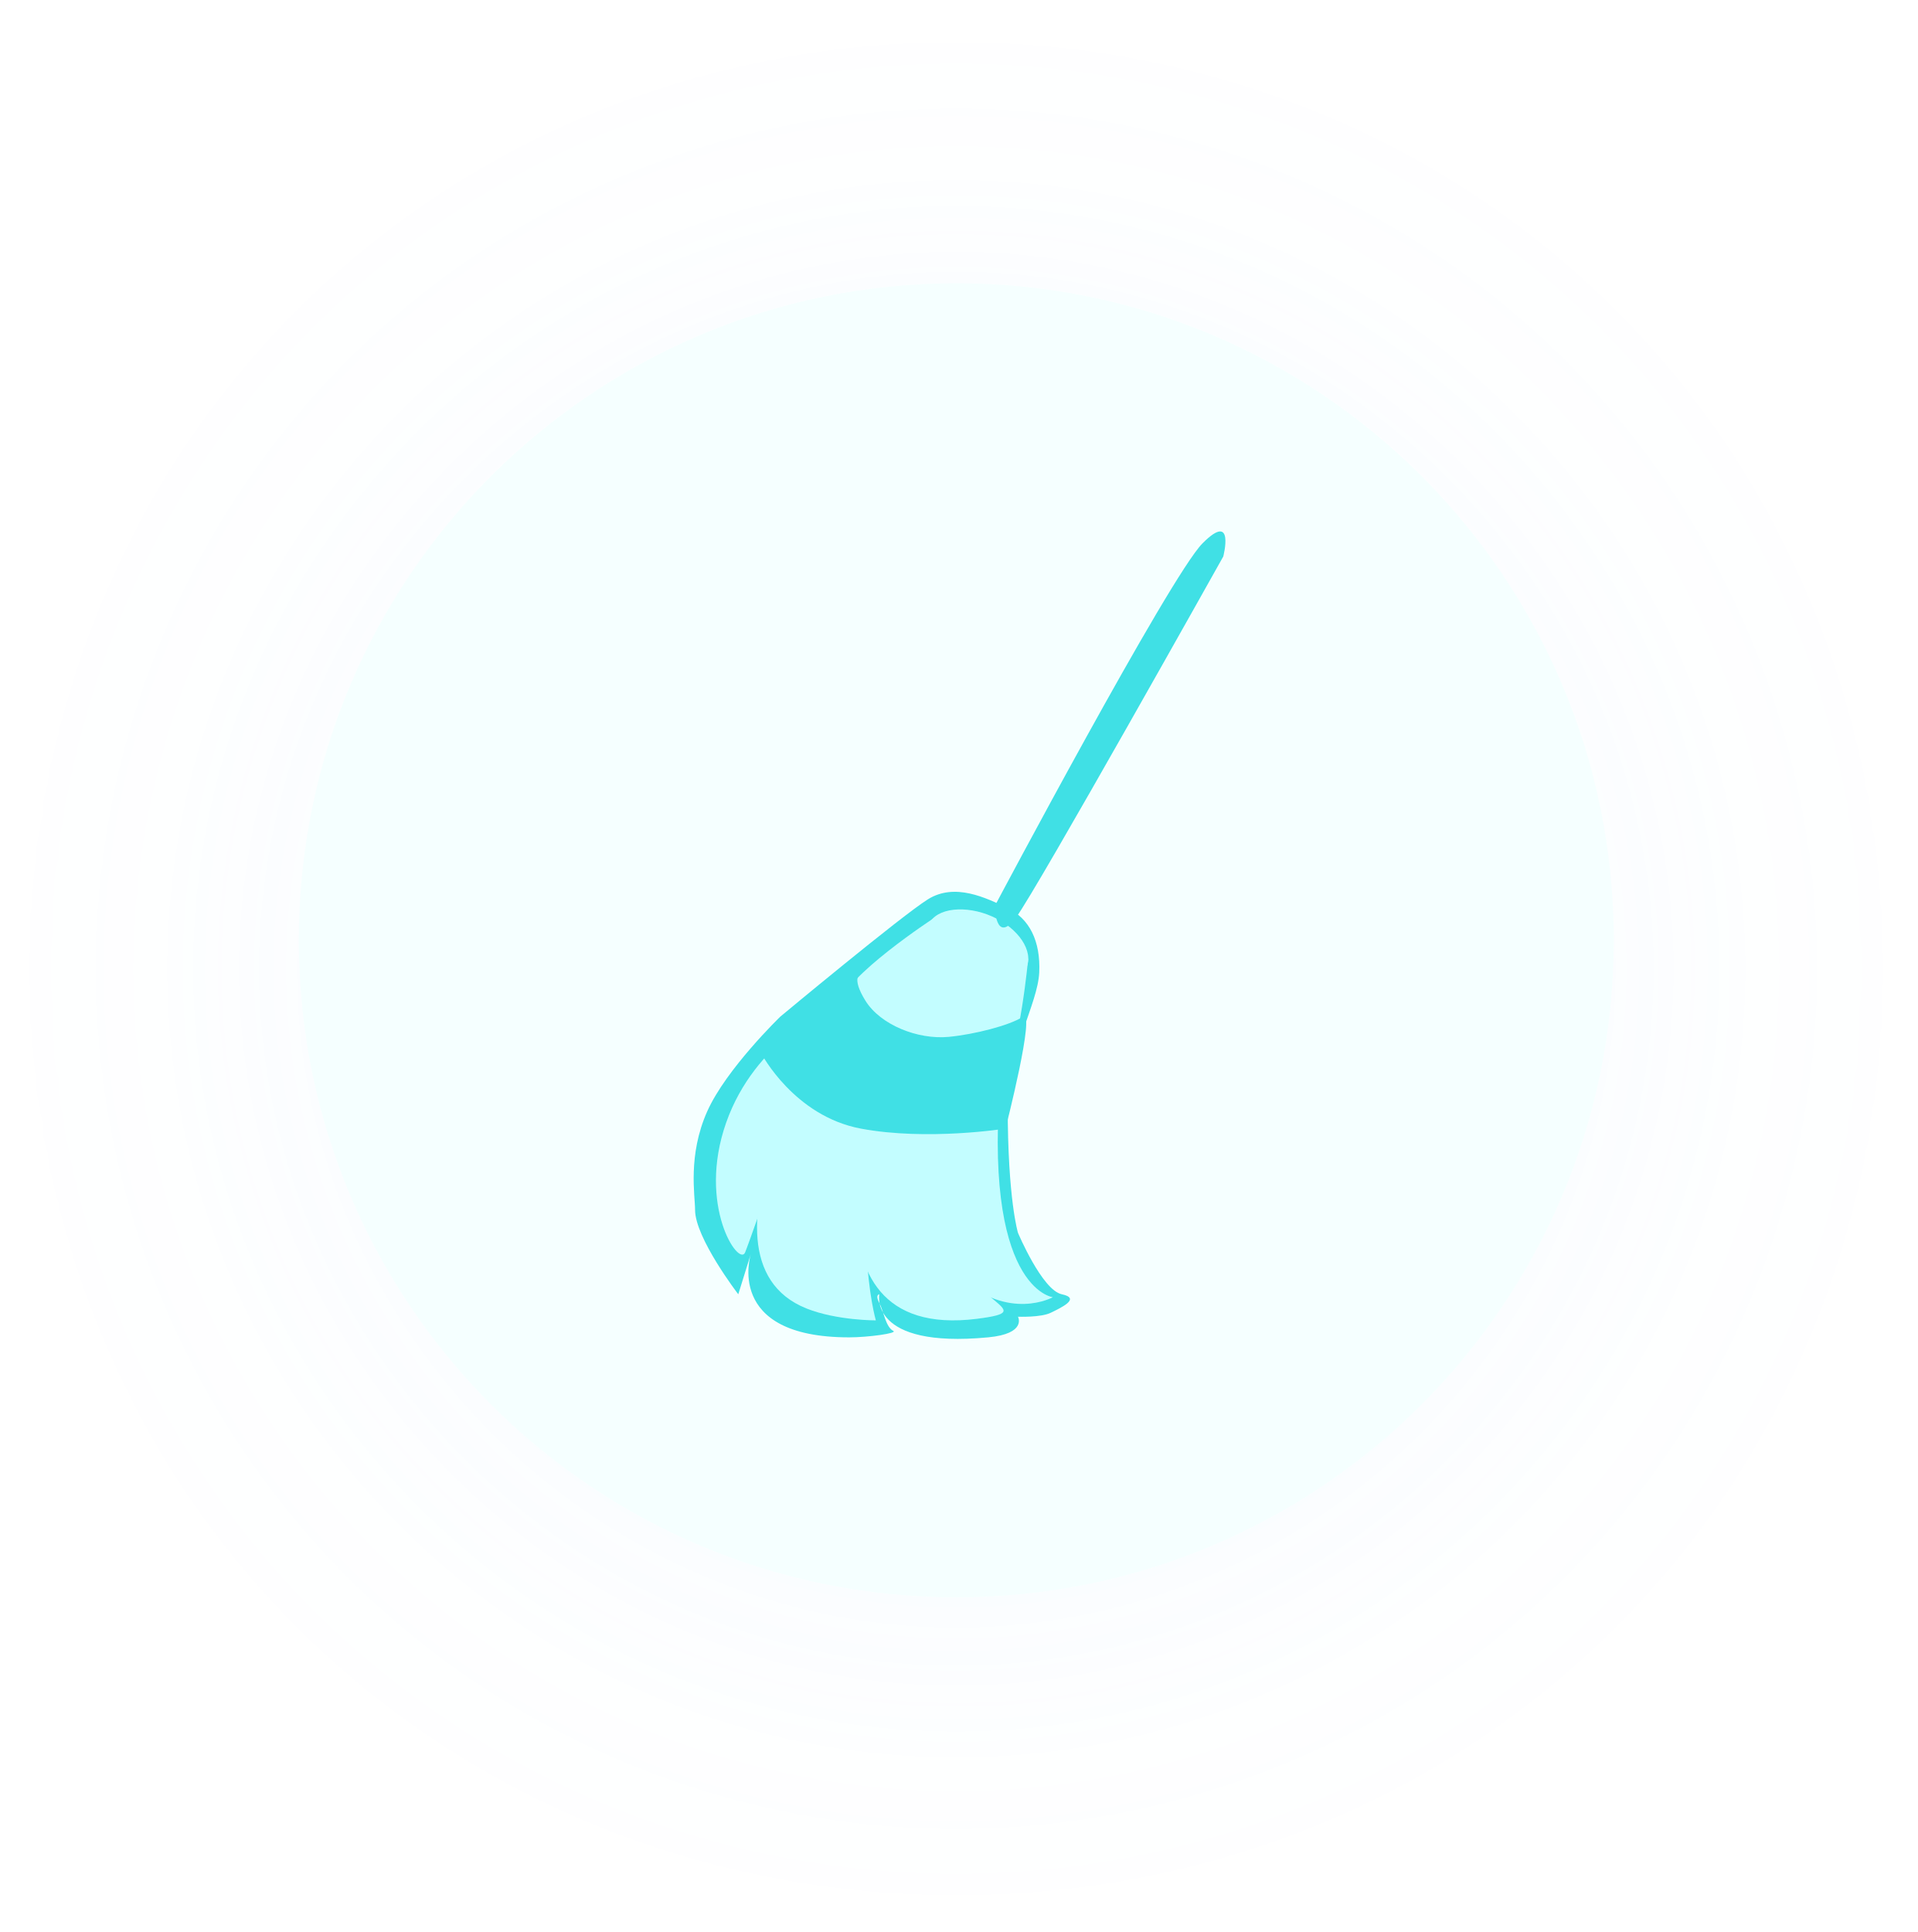
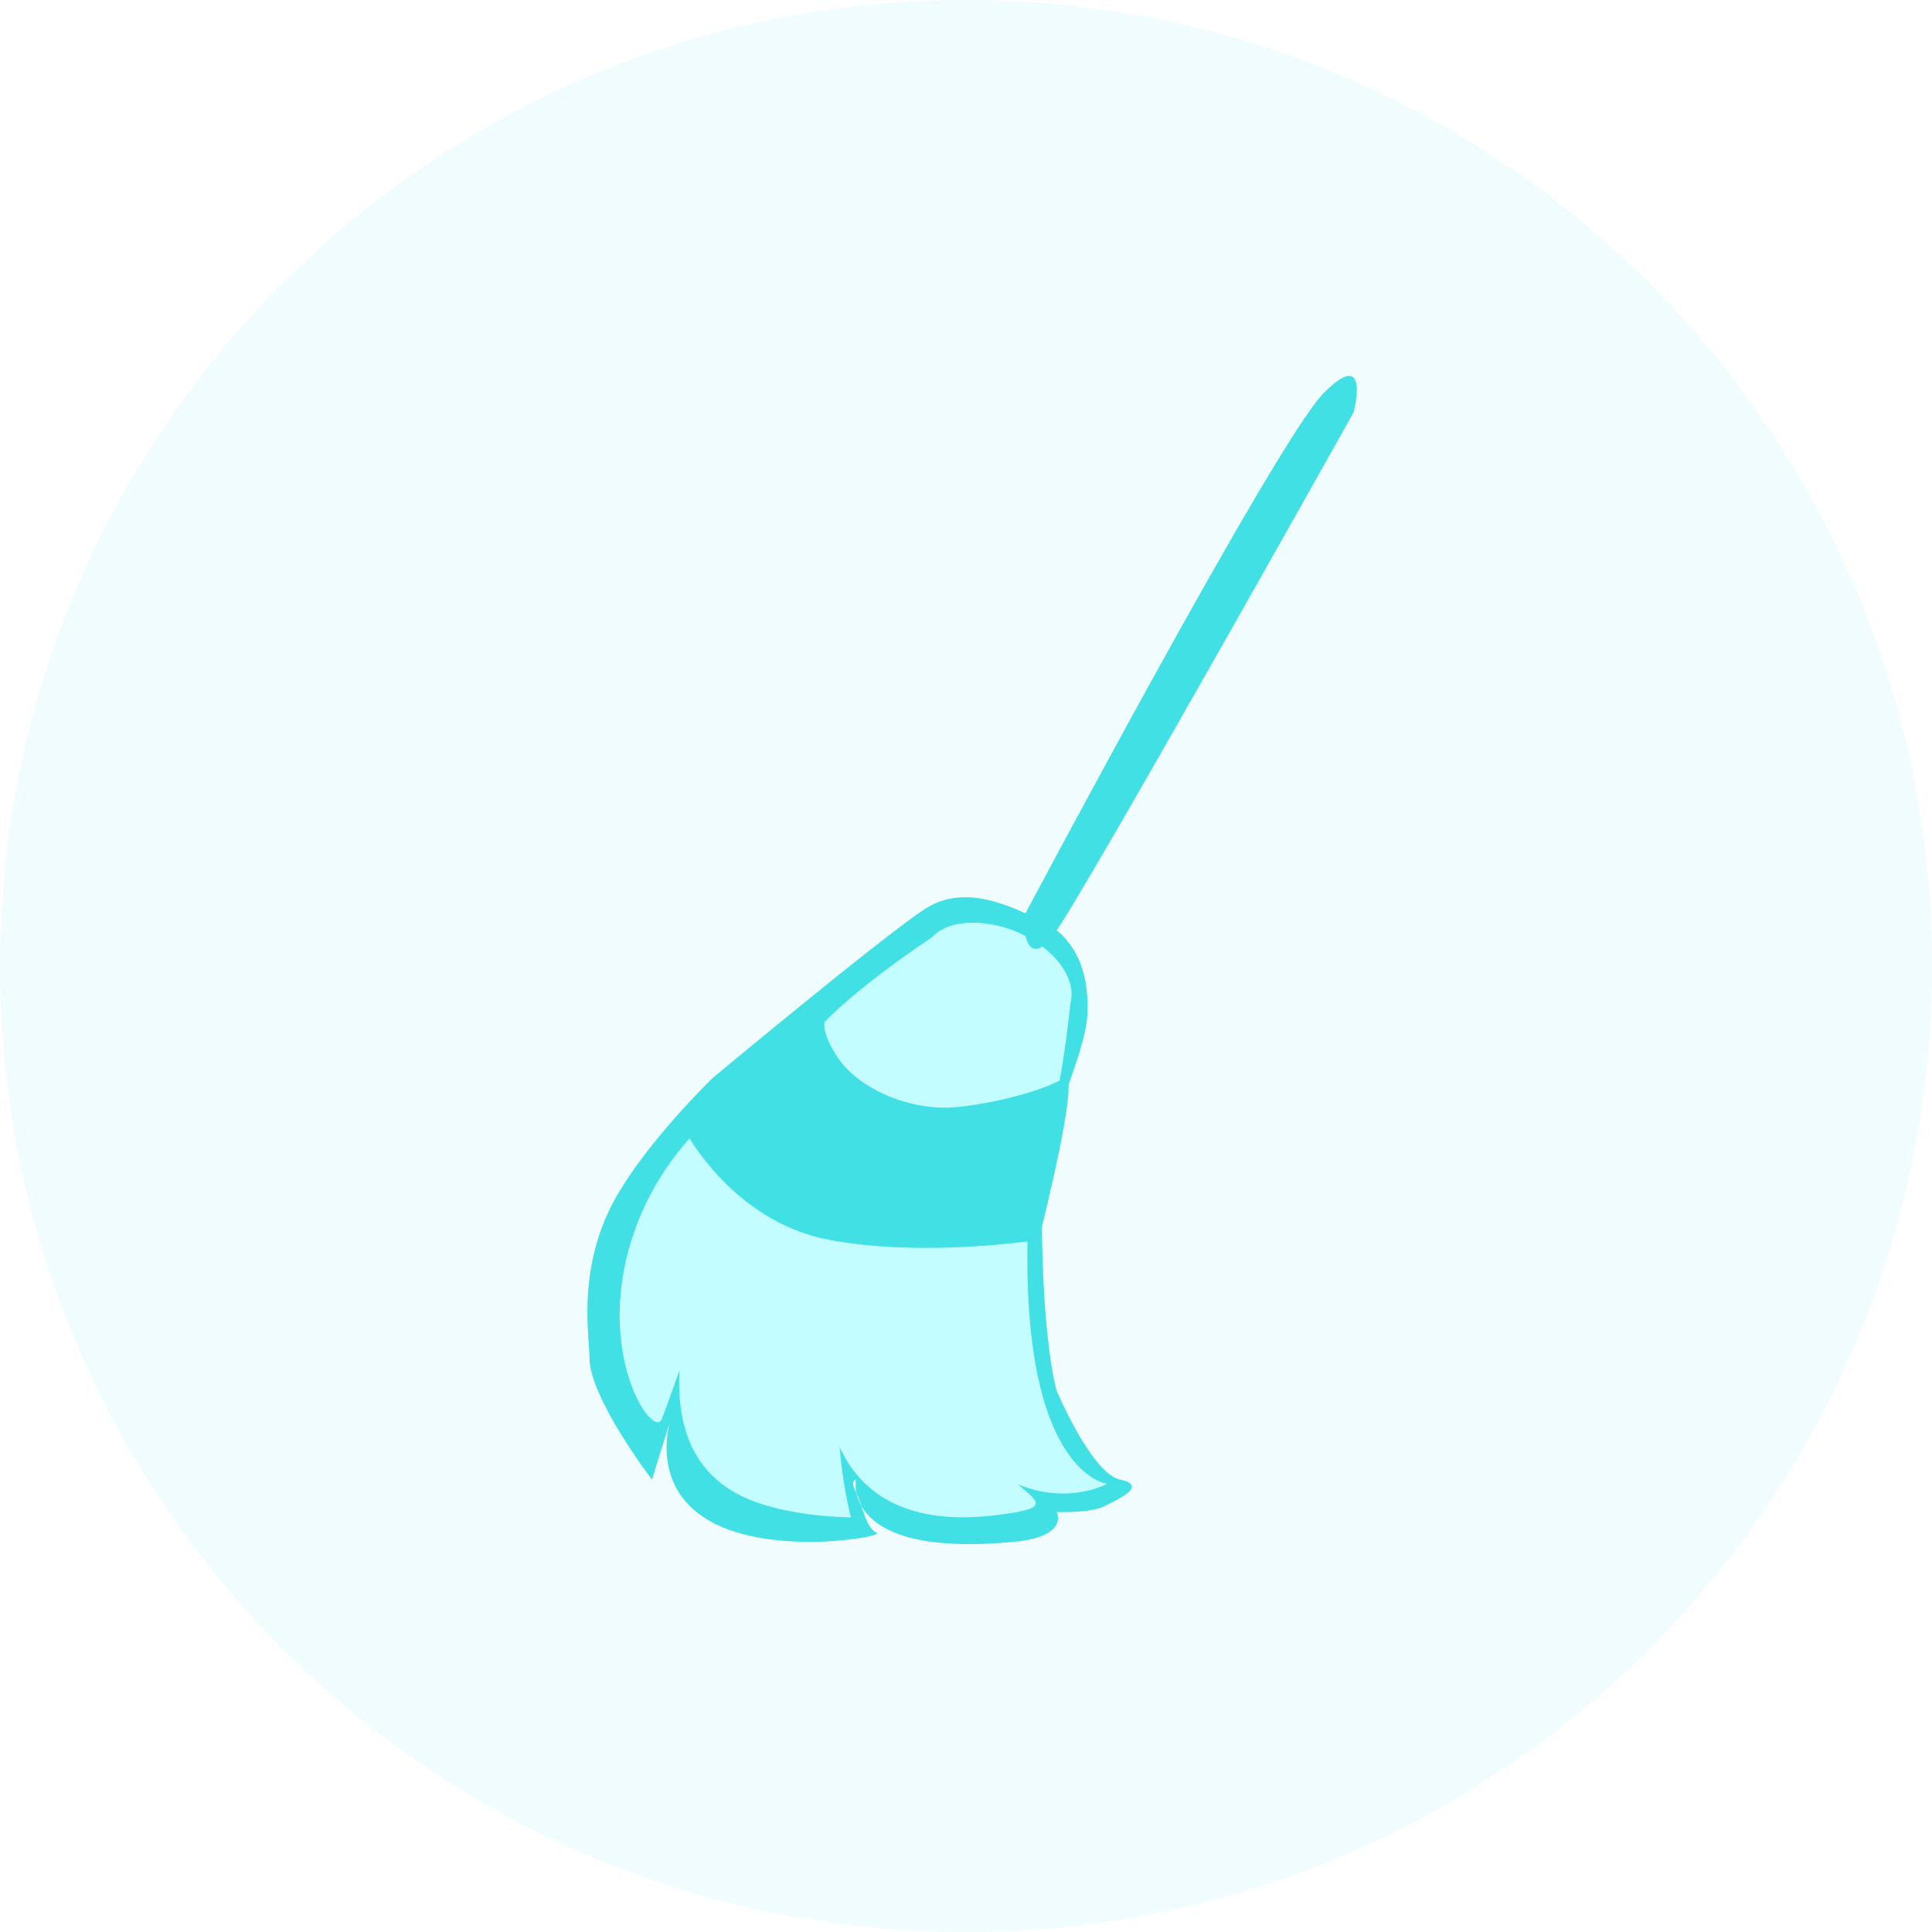
- <svg width="135" height="136" viewBox="0 0 135 136">
-   <defs>
-     <filter id="symbol-clean-code-a" width="200%" height="200%" x="-50%" y="-50%" filterUnits="objectBoundingBox">
-       <feOffset dy="2" in="SourceAlpha" result="shadowOffsetOuter1" />
-       <feGaussianBlur in="shadowOffsetOuter1" result="shadowBlurOuter1" stdDeviation="11" />
-       <feColorMatrix in="shadowBlurOuter1" result="shadowMatrixOuter1" values="0 0 0 0 0.302   0 0 0 0 0.618   0 0 0 0 1  0 0 0 0.082 0" />
-       <feMerge>
-         <feMergeNode in="shadowMatrixOuter1" />
-         <feMergeNode in="SourceGraphic" />
-       </feMerge>
-     </filter>
-   </defs>
-   <g fill="none" fill-rule="evenodd" filter="url(#symbol-clean-code-a)" transform="translate(20.252 19.122)">
-     <path fill="#F5FFFF" d="M47.069,93.321 C72.632,93.321 93.354,72.613 93.354,47.069 C93.354,21.524 72.632,0.816 47.069,0.816 C21.506,0.816 0.783,21.524 0.783,47.069 C0.783,72.613 21.506,93.321 47.069,93.321 Z" />
-     <path fill="#40E0E5" d="M52.906,49.337 C53.01,47.108 52.202,45.539 50.687,44.81 C49.172,44.082 46.962,42.99 45.058,44.191 C43.153,45.391 34.679,52.442 34.679,52.442 C34.679,52.442 30.872,56.119 29.539,59.1 C28.149,62.209 28.679,65.036 28.679,66.047 C28.679,68.027 31.72,71.986 31.72,71.986 L32.609,69.132 C32.609,69.132 30.677,75.022 39.529,75.019 C40.85,75.019 42.958,74.729 42.635,74.566 C42.085,74.288 41.956,73.162 41.647,72.591 C41.338,72.021 41.647,71.986 41.647,71.986 C41.647,71.986 40.878,75.812 49.306,75.019 C52.055,74.761 51.411,73.566 51.411,73.566 C51.411,73.566 53.025,73.63 53.723,73.285 C54.421,72.941 55.879,72.277 54.494,71.986 C53.109,71.694 51.411,67.663 51.411,67.663 C51.411,67.663 50.687,65.336 50.687,58.734 C50.687,54.955 52.802,51.567 52.906,49.337 Z" />
-     <path fill="#C3FDFF" d="M38.247,51.841 C38.247,51.841 32.633,68.012 32.199,69.044 C31.764,70.075 28.815,65.742 30.866,59.908 C32.918,54.074 38.247,51.841 38.247,51.841 Z" />
-     <path fill="#C3FDFF" d="M38.183,53.82 C39.279,51.28 27.363,69.342 36.531,72.99 C38.651,73.834 41.404,73.824 41.404,73.824 C41.404,73.824 39.228,66.253 42.764,56.903 C43.811,54.134 37.086,56.36 38.183,53.82 Z" />
-     <path fill="#C3FDFF" d="M41.584,56.861 C41.584,56.861 35.006,75.415 48.513,73.714 C53.484,73.087 47.067,72.729 46.803,67.245 C46.539,61.76 47.655,55.891 47.655,55.891 L41.584,56.861 Z" />
-     <path fill="#C3FDFF" d="M47.279,70.757 C44.395,68.132 46.524,59.003 46.524,56.721 C46.524,56.196 50.78,50.26 50.236,56.196 C48.82,71.632 53.866,72.193 53.866,72.193 C53.866,72.193 50.763,73.928 47.279,70.757 Z" />
-     <path fill="#C3FDFF" d="M48.452,49.445 C46.281,48.526 45.531,45.478 45.531,45.478 C45.531,45.478 39.126,49.652 38.846,51.622 C38.566,53.593 41.197,55.568 43.905,56.395 C46.613,57.221 49.849,57.308 50.433,56.395 C51.551,54.644 52.131,48.349 52.131,48.349 C52.131,48.349 50.622,50.363 48.452,49.445 Z" />
-     <path fill="#C3FDFF" d="M45.306,47.308 C45.617,48.182 46.501,49.068 47.721,49.611 C49.569,50.434 51.488,50.157 52.006,48.993 C52.525,47.828 51.447,46.216 49.599,45.394 C47.75,44.571 45.66,44.771 45.142,45.936 C44.965,46.332 45.145,46.857 45.306,47.308 Z" />
-     <path fill="#40E0E5" d="M40.673 51.324C39.62 49.629 40.346 49.409 40.346 49.409L37.866 51.324 33.358 55.062C33.358 55.062 35.652 59.443 40.346 60.324 45.041 61.204 50.532 60.324 50.532 60.324 50.532 60.324 52.703 51.846 51.749 52.458 50.795 53.069 48.334 53.694 46.54 53.866 44.347 54.076 41.727 53.019 40.673 51.324zM49.777 44.657C49.777 44.657 49.81 47.436 51.279 45.456 52.748 43.476 65.862 20.053 65.862 20.053 65.862 20.053 66.709 16.808 64.406 19.12 62.103 21.431 49.777 44.657 49.777 44.657z" />
+ <svg width="200" height="200" viewBox="0 0 200 200">
+   <g fill="none" fill-rule="evenodd">
+     <path fill="#40DFE5" fill-opacity=".079" d="M100,200 C155.228,200 200,155.228 200,100 C200,44.772 155.228,1.42108547e-14 100,1.42108547e-14 C44.772,1.42108547e-14 0,44.772 0,100 C0,155.228 44.772,200 100,200 Z" />
+     <path fill="#40E0E5" d="M112.566,104.973 C112.787,100.23 111.069,96.892 107.845,95.341 C104.621,93.791 99.92,91.469 95.868,94.023 C91.816,96.577 73.785,111.58 73.785,111.58 C73.785,111.58 65.686,119.402 62.85,125.744 C59.892,132.36 61.019,138.374 61.019,140.525 C61.019,144.739 67.49,153.161 67.49,153.161 L69.382,147.09 C69.382,147.09 65.271,159.621 84.105,159.616 C86.914,159.615 91.401,158.998 90.713,158.651 C89.543,158.059 89.268,155.664 88.61,154.45 C87.953,153.236 88.61,153.161 88.61,153.161 C88.61,153.161 86.974,161.303 104.906,159.616 C110.755,159.065 109.385,156.523 109.385,156.523 C109.385,156.523 112.819,156.659 114.305,155.927 C115.79,155.194 118.891,153.782 115.944,153.161 C112.998,152.541 109.385,143.965 109.385,143.965 C109.385,143.965 107.845,139.014 107.845,124.966 C107.845,116.926 112.344,109.716 112.566,104.973 Z" />
+     <path fill="#C3FDFF" d="M81.376,110.3 C81.376,110.3 69.432,144.707 68.508,146.901 C67.583,149.096 61.309,139.877 65.673,127.465 C70.038,115.052 81.376,110.3 81.376,110.3 Z" />
+     <path fill="#C3FDFF" d="M81.24,114.512 C83.572,109.107 58.22,147.536 77.726,155.298 C82.236,157.093 88.094,157.072 88.094,157.072 C88.094,157.072 83.465,140.964 90.987,121.071 C93.214,115.178 78.907,119.916 81.24,114.512 Z" />
+     <path fill="#C3FDFF" d="M88.476,120.981 C88.476,120.981 74.481,160.458 103.219,156.837 C113.795,155.505 100.142,154.743 99.58,143.073 C99.018,131.404 101.393,118.916 101.393,118.916 L88.476,120.981 Z" />
+     <path fill="#C3FDFF" d="M100.594,150.547 C94.457,144.961 98.988,125.537 98.987,120.683 C98.987,119.566 108.043,106.935 106.885,119.566 C103.873,152.408 114.609,153.602 114.609,153.602 C114.609,153.602 108.006,157.294 100.594,150.547 Z" />
+     <path fill="#C3FDFF" d="M103.088,105.201 C98.47,103.247 96.874,96.761 96.874,96.761 C96.874,96.761 83.247,105.643 82.651,109.835 C82.055,114.027 87.653,118.231 93.415,119.989 C99.177,121.747 106.063,121.932 107.304,119.989 C109.684,116.264 110.916,102.87 110.916,102.87 C110.916,102.87 107.707,107.156 103.088,105.201 Z" />
+     <path fill="#C3FDFF" d="M96.395,100.655 C97.058,102.516 98.939,104.401 101.534,105.556 C105.466,107.307 109.549,106.718 110.652,104.239 C111.755,101.761 109.462,98.333 105.529,96.582 C101.596,94.831 97.149,95.258 96.046,97.736 C95.67,98.579 96.053,99.695 96.395,100.655 Z" />
+     <path fill="#40E0E5" d="M86.539 109.201C84.297 105.594 85.843 105.125 85.843 105.125L80.566 109.201 70.974 117.153C70.974 117.153 75.855 126.475 85.843 128.348 95.832 130.221 107.516 128.348 107.516 128.348 107.516 128.348 112.134 110.31 110.104 111.612 108.075 112.914 102.839 114.243 99.021 114.608 94.355 115.055 88.78 112.807 86.539 109.201zM105.908 95.015C105.908 95.015 105.979 100.928 109.104 96.715 112.229 92.502 140.133 42.666 140.133 42.666 140.133 42.666 141.934 35.762 137.035 40.68 132.135 45.599 105.908 95.015 105.908 95.015z" />
  </g>
</svg>
